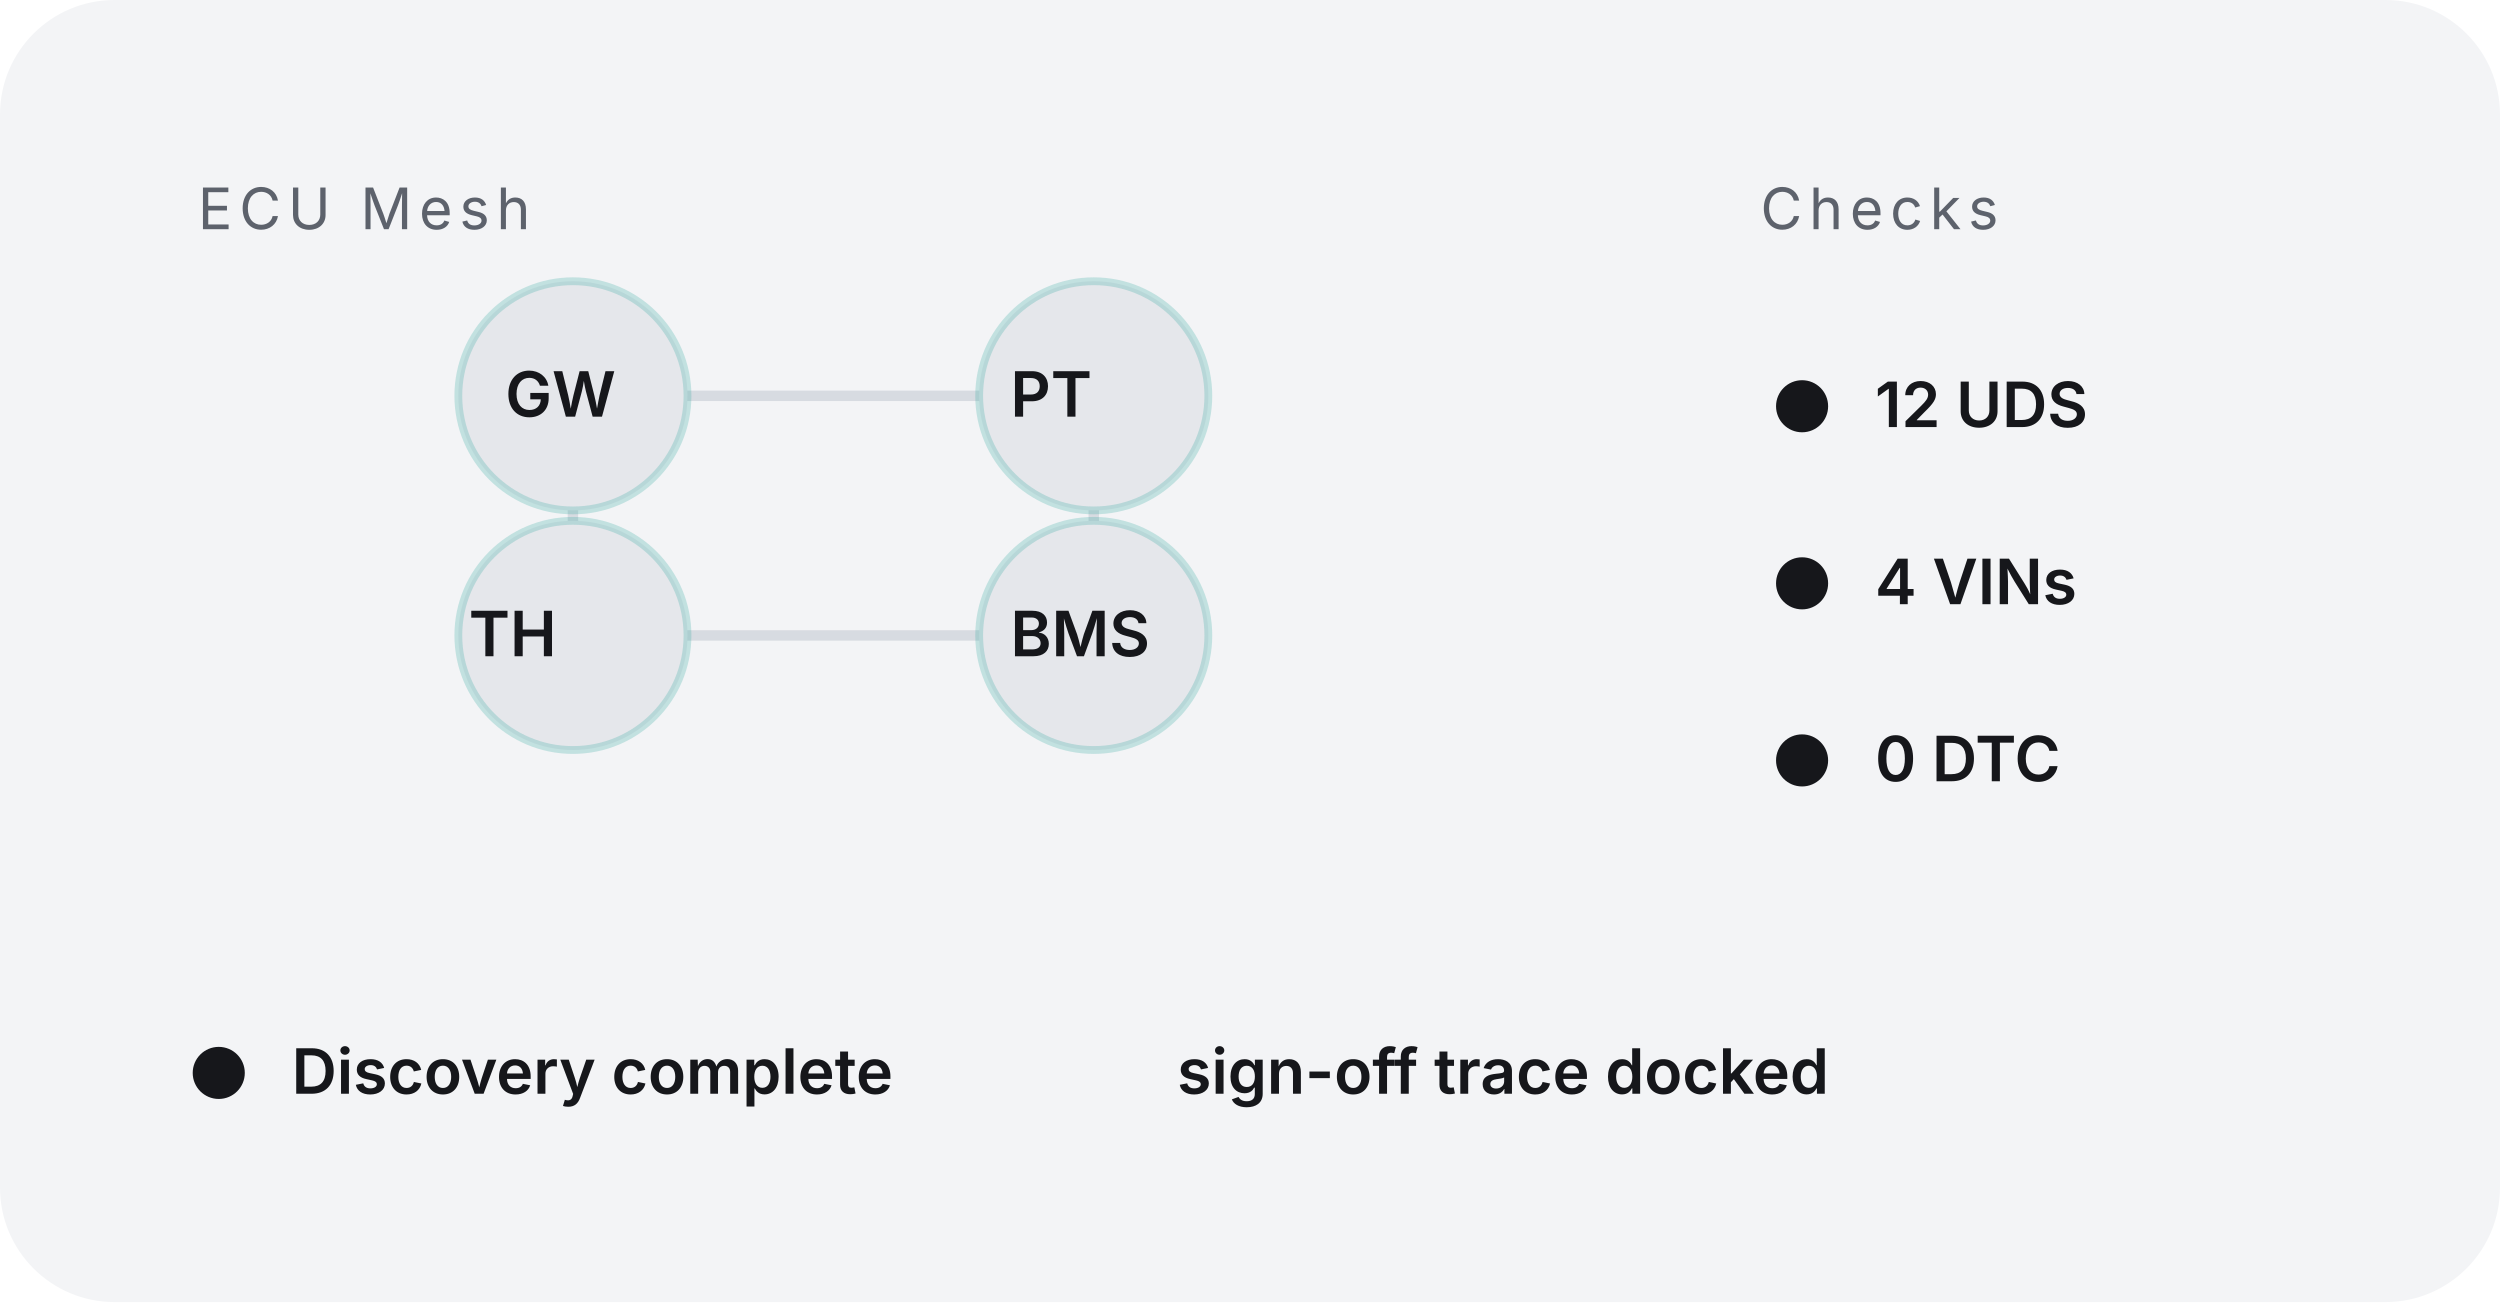
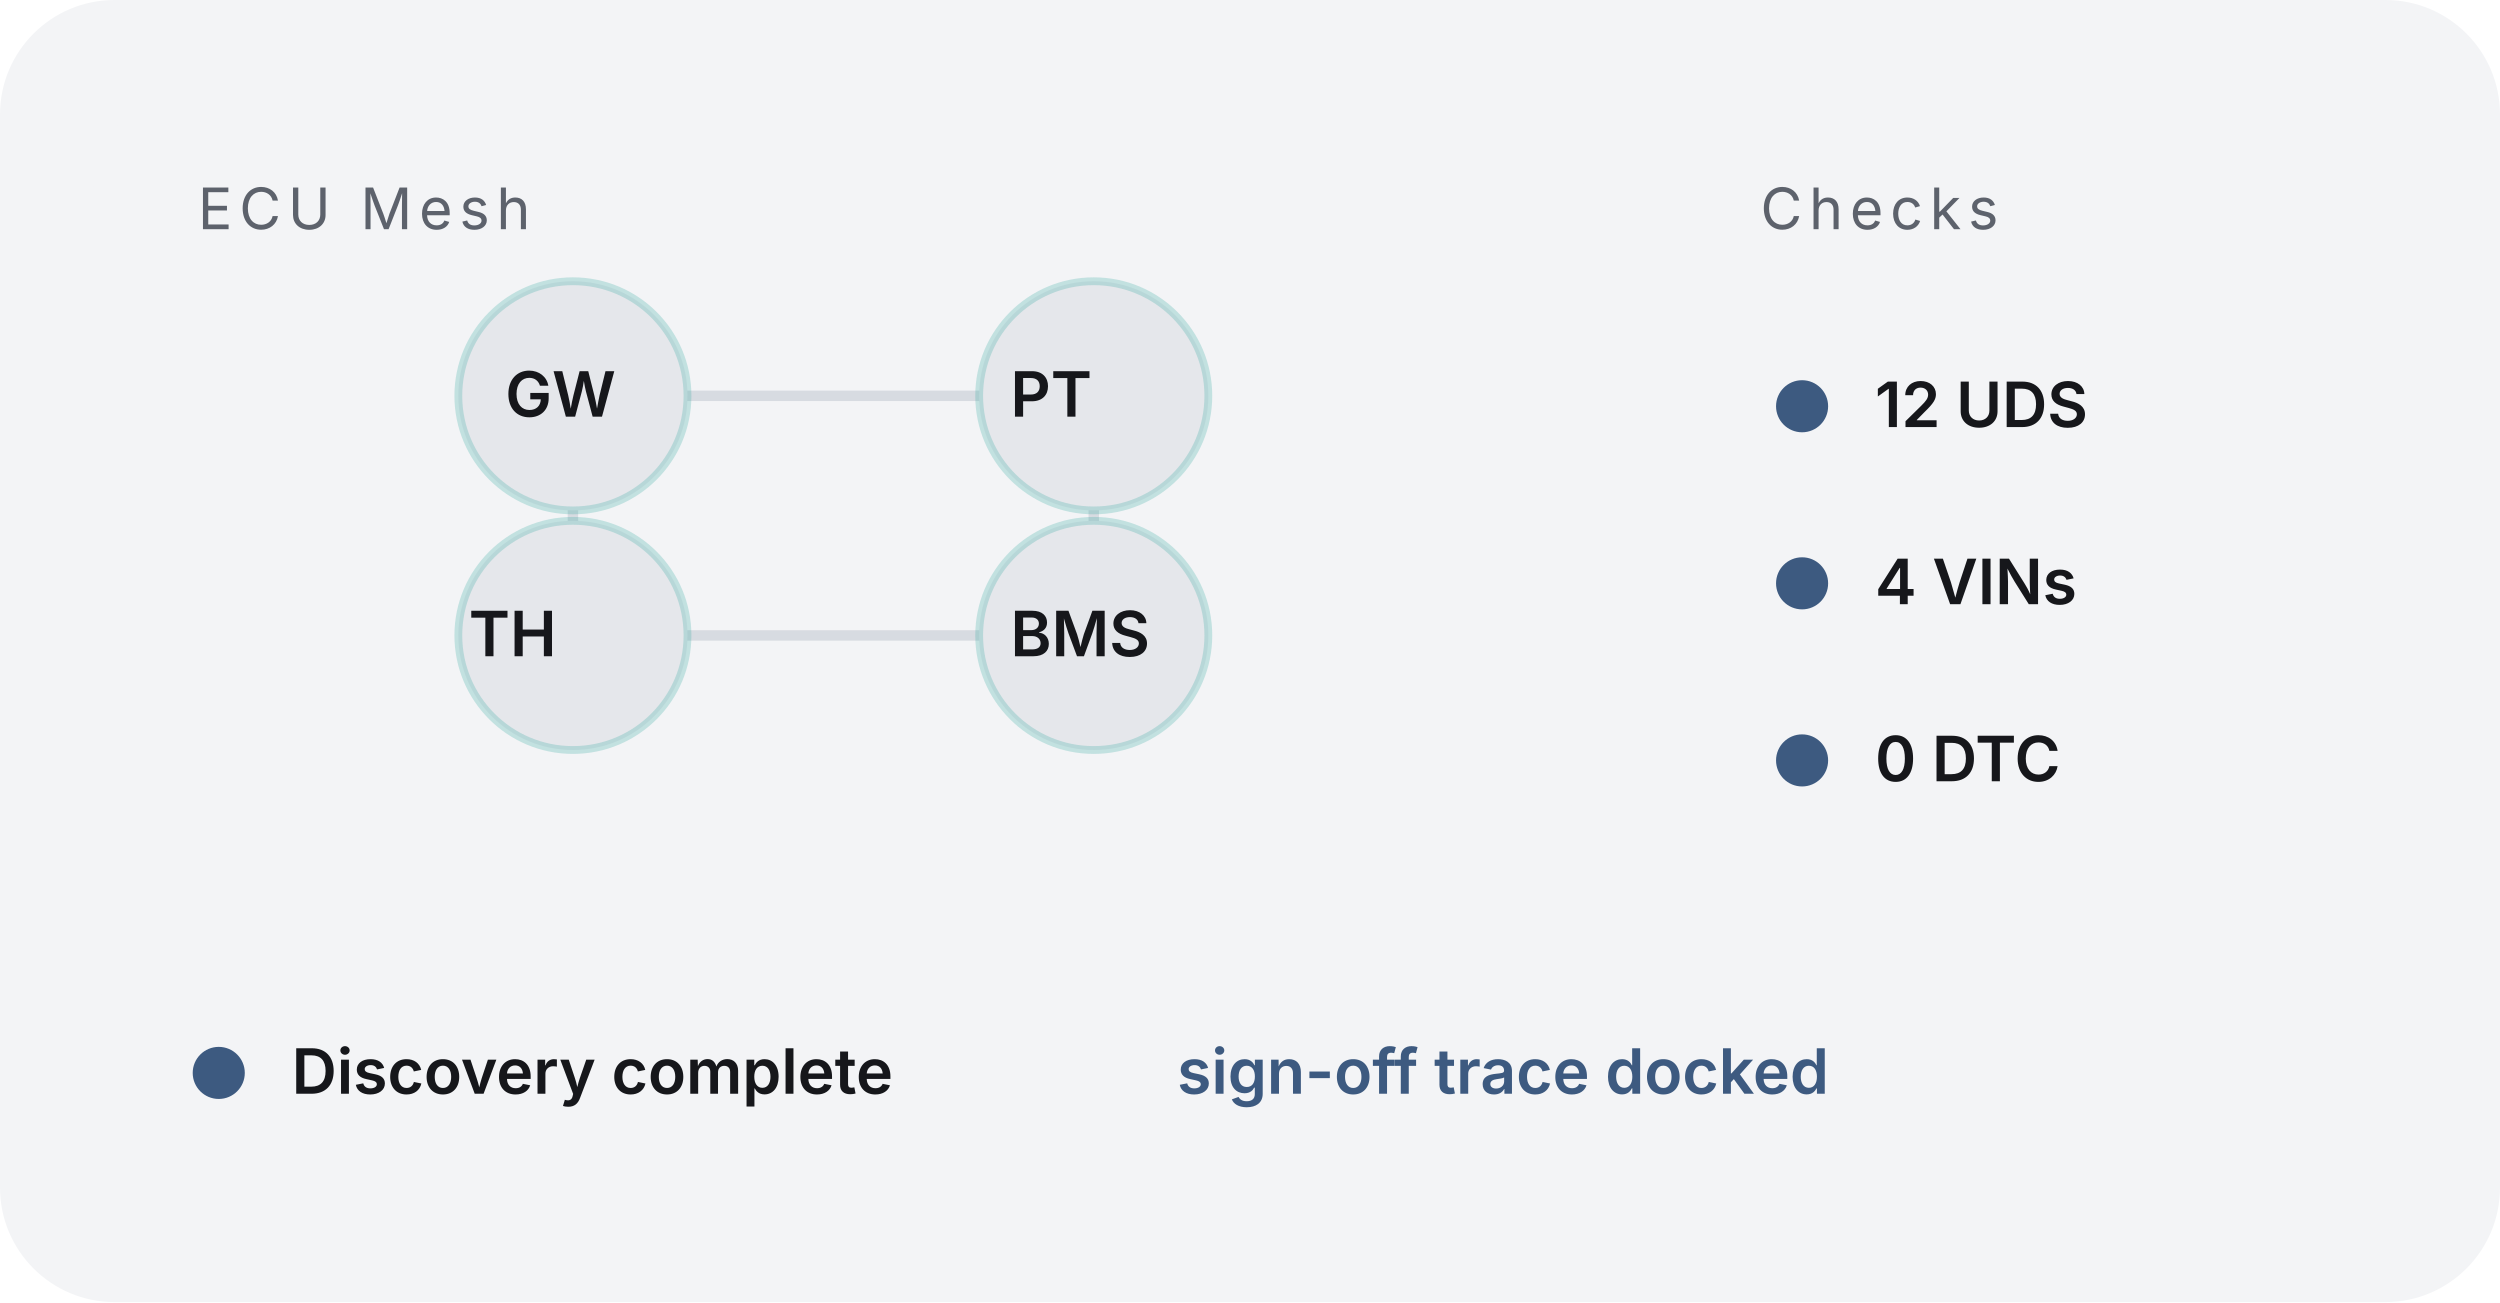
<svg xmlns="http://www.w3.org/2000/svg" viewBox="0 0 480 250" fill="none">
  <style>
    .bg { fill: #f3f4f6; }
    .panel { fill: #f3f4f6; }
    .link { stroke: rgba(143,155,168,0.28); stroke-width: 2; }
    .node { fill: #e5e7eb; stroke: rgba(38,166,154,0.24); stroke-width: 1.5; }
    .pulse-a { animation: pulseA 4.8s ease-in-out infinite; }
    .pulse-b { animation: pulseB 4.8s ease-in-out infinite; }
    .pulse-c { animation: pulseC 4.8s ease-in-out infinite; }
    .pulse-d { animation: pulseD 4.8s ease-in-out infinite; }
    .beam {
-       stroke: #16171b;
+       stroke: #3d5a80;
      stroke-width: 3;
      stroke-linecap: round;
      stroke-dasharray: 150;
      stroke-dashoffset: 150;
      animation: beam 4.8s ease-in-out infinite;
    }
    .beam-delay { animation-delay: 0.4s; }
    .dot { animation: dot 1.6s ease-in-out infinite; }
    .label { fill: #5d626c; font: 11px Inter, Arial, sans-serif; letter-spacing: 0.12em; text-transform: uppercase; }
    .value { fill: #16171b; font: 600 12px Inter, Arial, sans-serif; }
-     .key { fill: #16171b; font: 600 12px Inter, Arial, sans-serif; }
-     @keyframes pulseA { 0%,100% { fill: #e5e7eb; } 16%,30% { fill: #16171b; } }
-     @keyframes pulseB { 0%,100% { fill: #e5e7eb; } 30%,44% { fill: #16171b; } }
-     @keyframes pulseC { 0%,100% { fill: #e5e7eb; } 44%,58% { fill: #16171b; } }
-     @keyframes pulseD { 0%,100% { fill: #e5e7eb; } 58%,72% { fill: #16171b; } }
+     .key { fill: #3d5a80; font: 600 12px Inter, Arial, sans-serif; }
+     @keyframes pulseA { 0%,100% { fill: #e5e7eb; } 16%,30% { fill: #3d5a80; } }
+     @keyframes pulseB { 0%,100% { fill: #e5e7eb; } 30%,44% { fill: #3d5a80; } }
+     @keyframes pulseC { 0%,100% { fill: #e5e7eb; } 44%,58% { fill: #3d5a80; } }
+     @keyframes pulseD { 0%,100% { fill: #e5e7eb; } 58%,72% { fill: #3d5a80; } }
    @keyframes beam {
      0%, 14% { stroke-dashoffset: 150; opacity: 0; }
      28%, 72% { stroke-dashoffset: 0; opacity: 1; }
      100% { stroke-dashoffset: 0; opacity: 0.25; }
    }
    @keyframes dot { 0%,100% { opacity: 0.4; } 50% { opacity: 1; } }
    @media (prefers-reduced-motion: reduce) {
      .pulse-a, .pulse-b, .pulse-c, .pulse-d, .beam, .beam-delay, .dot { animation: none !important; opacity: 1 !important; stroke-dashoffset: 0; }
    }
  </style>
  <rect class="bg" x="0" y="0" width="480" height="250" rx="22" />
  <rect class="panel" x="18" y="18" width="286" height="146" rx="18" />
  <rect class="panel" x="320" y="18" width="142" height="146" rx="18" />
  <rect class="panel" x="18" y="180" width="444" height="52" rx="18" />
  <line class="link" x1="110" y1="76" x2="210" y2="76" />
  <line class="link" x1="110" y1="122" x2="210" y2="122" />
  <line class="link" x1="110" y1="76" x2="110" y2="122" />
  <line class="link" x1="210" y1="76" x2="210" y2="122" />
  <path class="beam" d="M110 76 H210 V122" />
  <path class="beam beam-delay" d="M110 122 H210 V76" />
  <circle class="node pulse-a" cx="110" cy="76" r="22" />
  <circle class="node pulse-b" cx="210" cy="76" r="22" />
  <circle class="node pulse-c" cx="110" cy="122" r="22" />
  <circle class="node pulse-d" cx="210" cy="122" r="22" />
  <text class="value" x="97" y="80">GW</text>
  <text class="value" x="194" y="80">PT</text>
  <text class="value" x="90" y="126">TH</text>
  <text class="value" x="194" y="126">BMS</text>
  <text class="label" x="38" y="44">ECU Mesh</text>
  <text class="label" x="338" y="44">Checks</text>
-   <circle class="dot" cx="346" cy="78" r="5" fill="#16171b" />
+   <circle class="dot" cx="346" cy="78" r="5" fill="#3d5a80" />
  <text class="value" x="360" y="82">12 UDS</text>
-   <circle class="dot" cx="346" cy="112" r="5" fill="#16171b" />
+   <circle class="dot" cx="346" cy="112" r="5" fill="#3d5a80" />
  <text class="value" x="360" y="116">4 VINs</text>
-   <circle class="dot" cx="346" cy="146" r="5" fill="#16171b" />
+   <circle class="dot" cx="346" cy="146" r="5" fill="#3d5a80" />
  <text class="value" x="360" y="150">0 DTC</text>
-   <circle class="dot" cx="42" cy="206" r="5" fill="#16171b" />
+   <circle class="dot" cx="42" cy="206" r="5" fill="#3d5a80" />
  <text class="value" x="56" y="210">Discovery complete</text>
  <text class="key" x="226" y="210">sign-off trace docked</text>
</svg>
